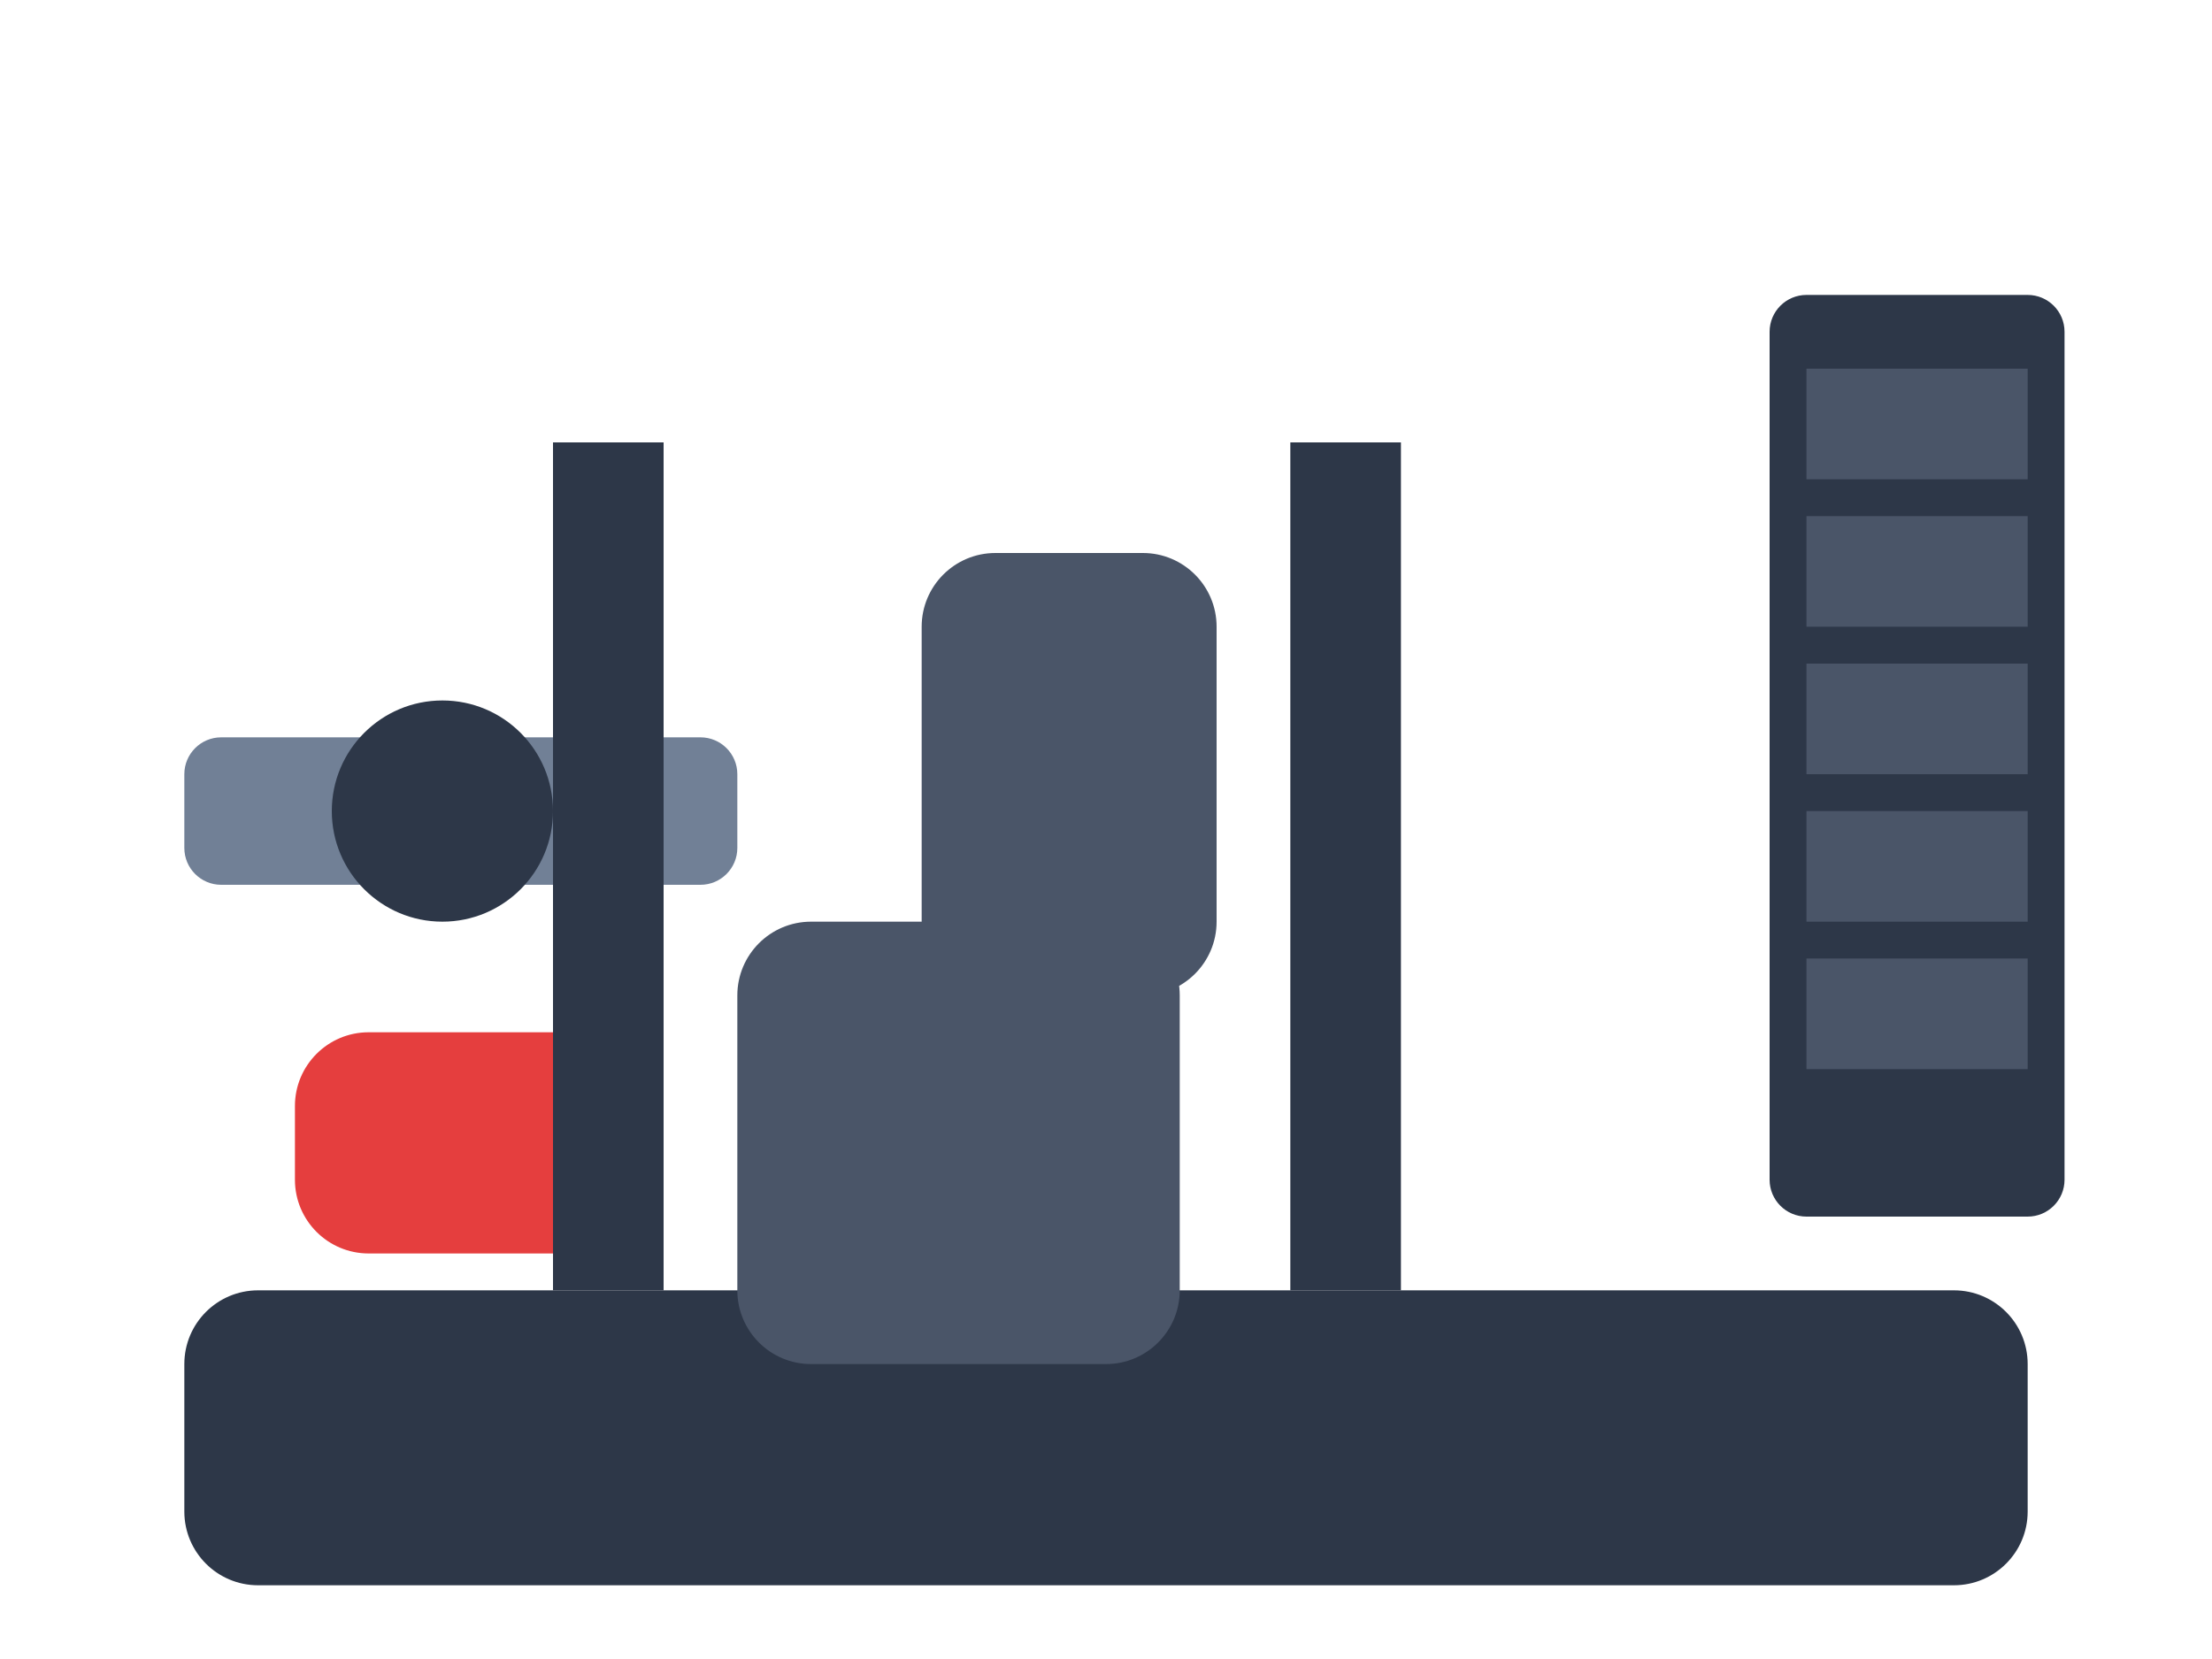
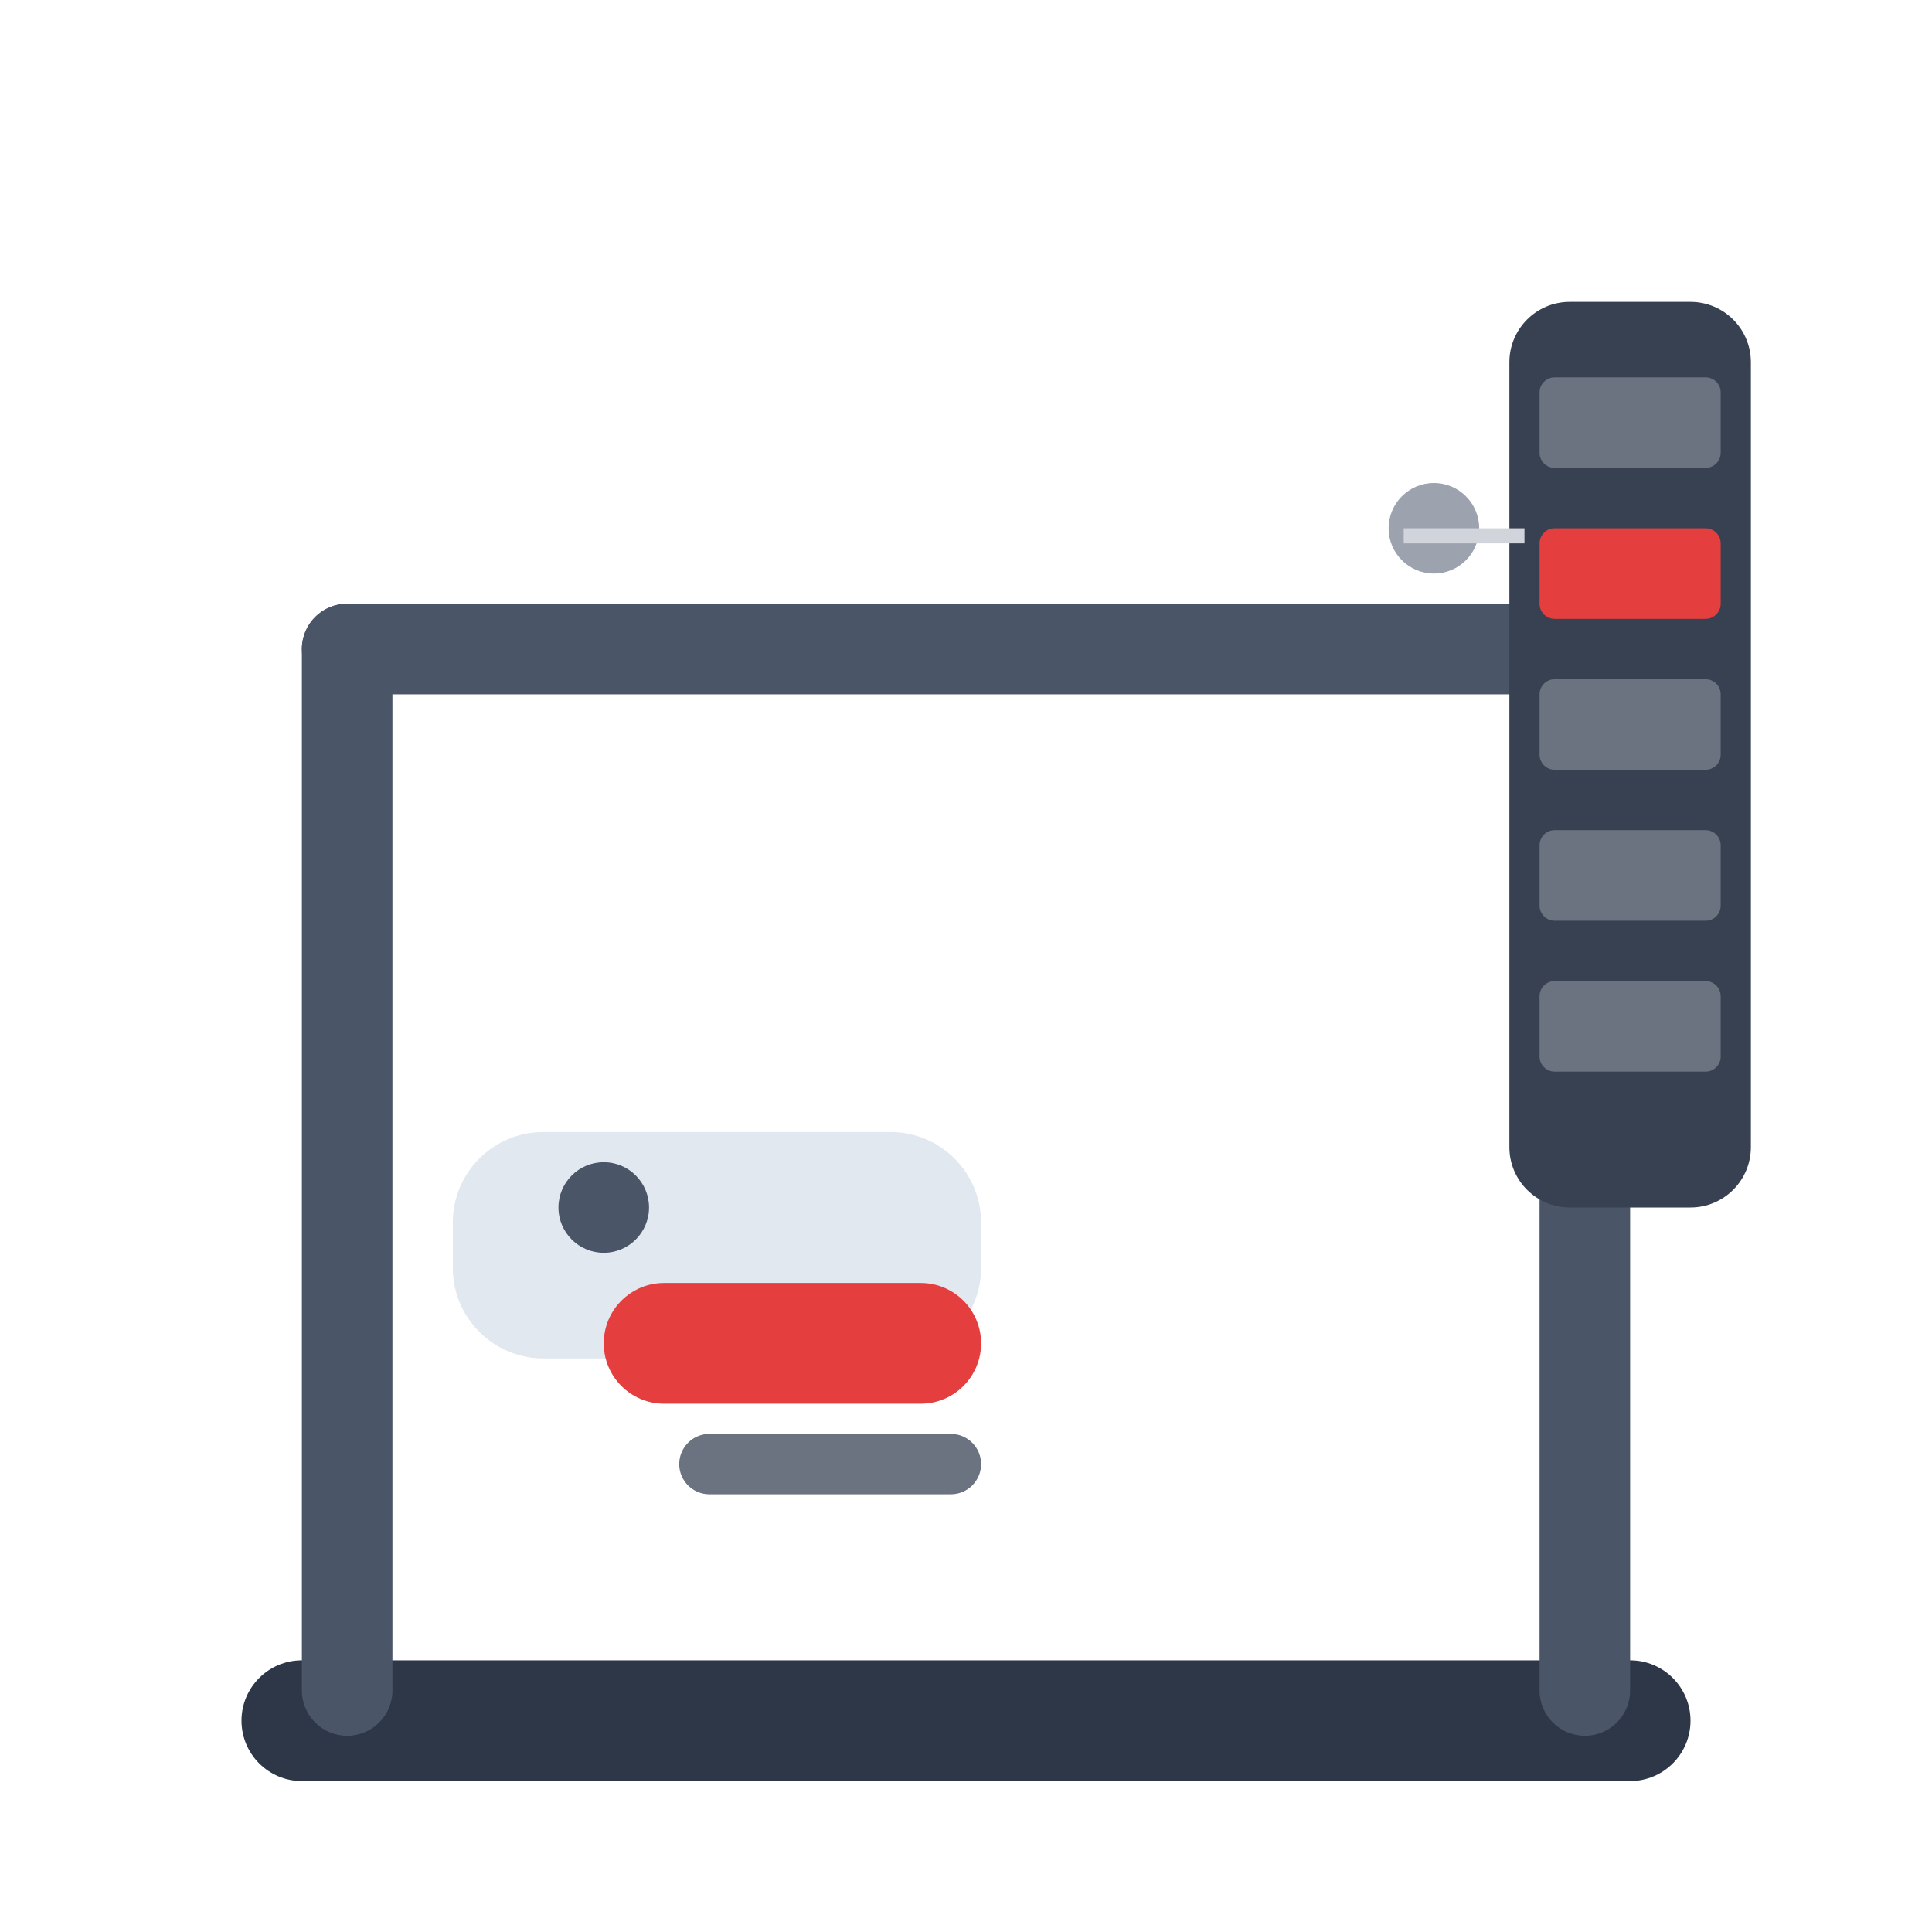
- <svg xmlns="http://www.w3.org/2000/svg" width="60" height="45" viewBox="0 0 60 45">
-   <rect x="5" y="35" width="50" height="8" fill="#2d3748" rx="2" />
-   <rect x="20" y="25" width="12" height="12" fill="#4a5568" rx="2" />
-   <rect x="25" y="15" width="8" height="12" fill="#4a5568" rx="2" />
-   <rect x="8" y="28" width="10" height="6" fill="#e53e3e" rx="2" />
-   <rect x="5" y="20" width="15" height="4" fill="#718096" rx="1" />
-   <circle cx="12" cy="22" r="3" fill="#2d3748" />
-   <rect x="48" y="8" width="8" height="25" fill="#2d3748" rx="1" />
-   <rect x="49" y="10" width="6" height="3" fill="#4a5568" />
-   <rect x="49" y="14" width="6" height="3" fill="#4a5568" />
-   <rect x="49" y="18" width="6" height="3" fill="#4a5568" />
-   <rect x="49" y="22" width="6" height="3" fill="#4a5568" />
-   <rect x="49" y="26" width="6" height="3" fill="#4a5568" />
-   <rect x="15" y="12" width="3" height="23" fill="#2d3748" />
-   <rect x="35" y="12" width="3" height="23" fill="#2d3748" />
+ <svg xmlns="http://www.w3.org/2000/svg" width="128" height="128" viewBox="0 0 128 128">
+   <rect x="16" y="110" width="96" height="8" fill="#2d3748" rx="4" />
+   <rect x="20" y="40" width="6" height="75" fill="#4a5568" rx="3" />
+   <rect x="102" y="40" width="6" height="75" fill="#4a5568" rx="3" />
+   <rect x="20" y="40" width="88" height="6" fill="#4a5568" rx="3" />
+   <rect x="30" y="75" width="35" height="15" fill="#e2e8f0" rx="6" />
+   <rect x="40" y="85" width="25" height="8" fill="#e53e3e" rx="4" />
+   <circle cx="40" cy="80" r="3" fill="#4a5568" />
+   <rect x="45" y="95" width="20" height="4" fill="#6b7280" rx="2" />
+   <rect x="100" y="20" width="16" height="60" fill="#374151" rx="4" />
+   <rect x="102" y="25" width="12" height="6" fill="#6b7280" rx="1" />
+   <rect x="102" y="35" width="12" height="6" fill="#e53e3e" rx="1" />
+   <rect x="102" y="45" width="12" height="6" fill="#6b7280" rx="1" />
+   <rect x="102" y="55" width="12" height="6" fill="#6b7280" rx="1" />
+   <rect x="102" y="65" width="12" height="6" fill="#6b7280" rx="1" />
+   <circle cx="95" cy="35" r="3" fill="#9ca3af" />
+   <rect x="93" y="35" width="8" height="1" fill="#d1d5db" />
</svg>
